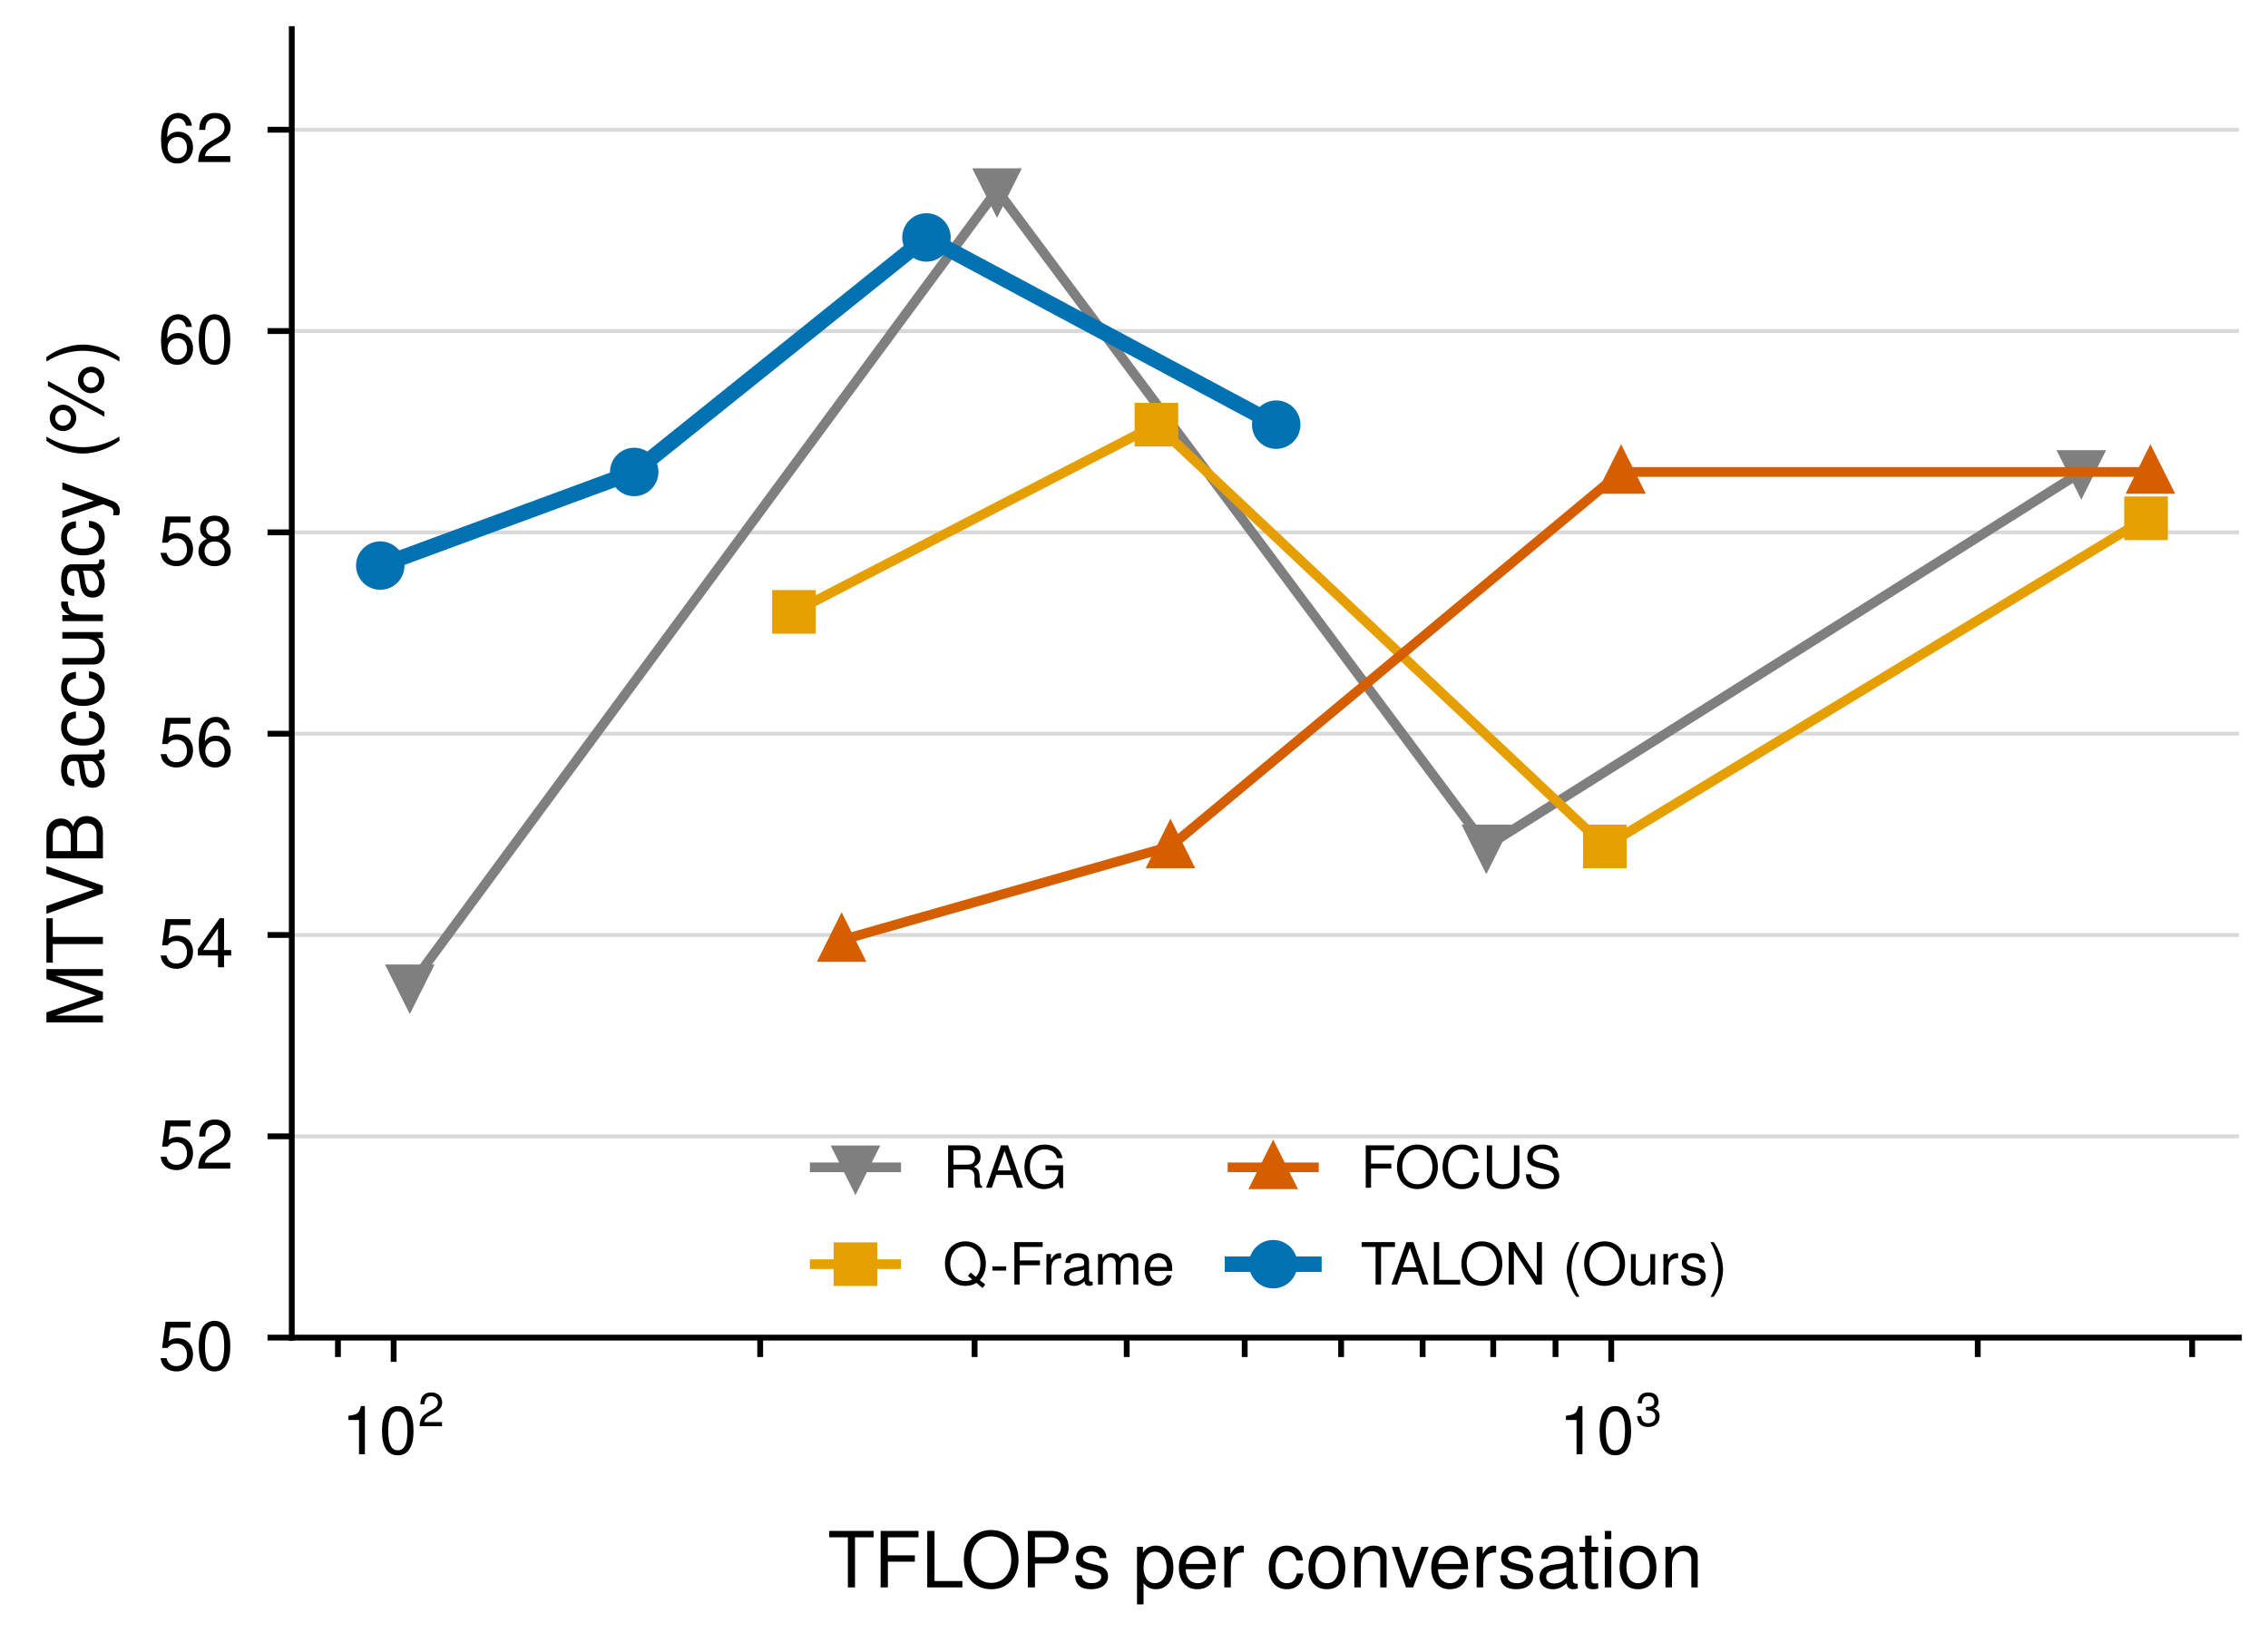
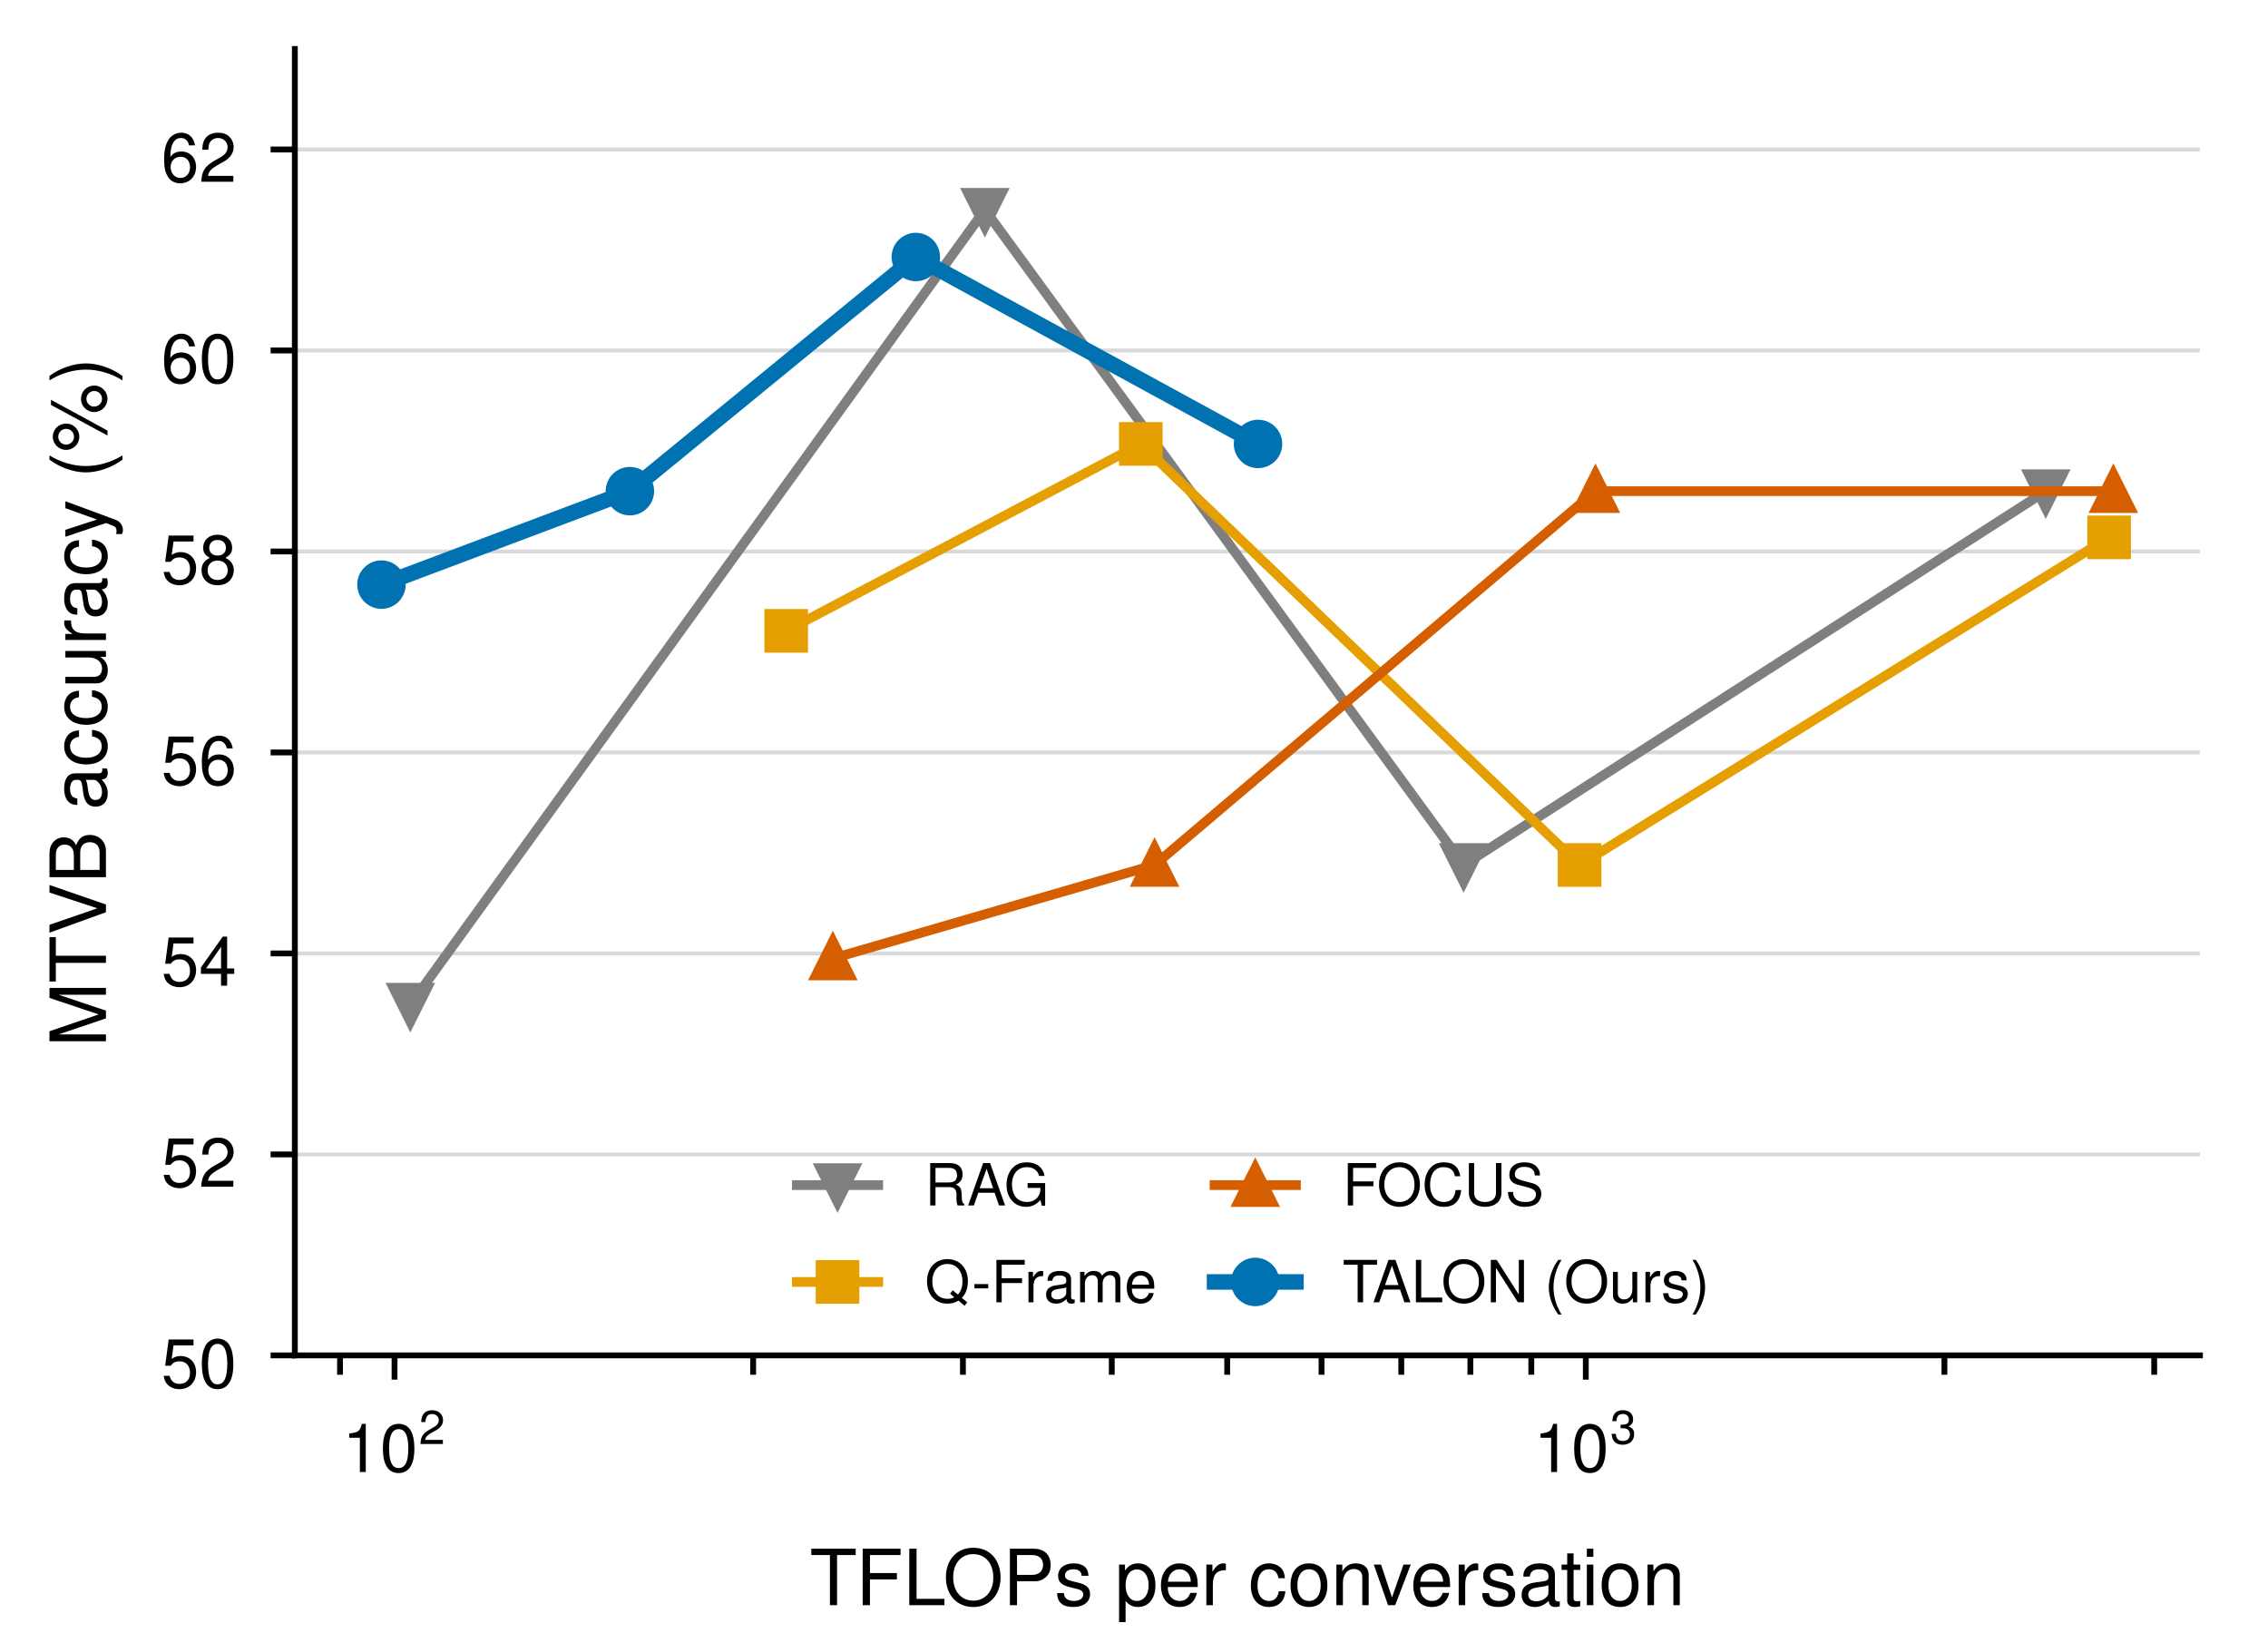
<svg xmlns="http://www.w3.org/2000/svg" xmlns:xlink="http://www.w3.org/1999/xlink" width="234pt" height="168.48pt" viewBox="0 0 234 168.48" version="1.1">
  <defs>
    <style type="text/css">*{stroke-linejoin: round; stroke-linecap: butt}</style>
  </defs>
  <g id="figure_1">
    <g id="patch_1">
      <path d="M 0 168.48  L 234 168.48  L 234 0  L 0 0  z " style="fill: #ffffff" />
    </g>
    <g id="axes_1">
      <g id="patch_2">
-         <path d="M 30.103 138.005  L 231 138.005  L 231 3  L 30.103 3  z " style="fill: #ffffff" />
+         <path d="M 30.42 139.838  L 226.98 139.838  L 226.98 5.054  L 30.42 5.054  z " style="fill: #ffffff" />
      </g>
      <g id="matplotlib.axis_1">
        <g id="xtick_1">
          <g id="line2d_1">
            <defs>
-               <path id="md2372032d4" d="M 0 0  L 0 2.5  " style="stroke: #000000; stroke-width: 0.6" />
+               <path id="m56f54d2861" d="M 0 0  L 0 2.5  " style="stroke: #000000; stroke-width: 0.6" />
            </defs>
            <g>
-               <use xlink:href="#md2372032d4" x="40.616" y="138.005" style="stroke: #000000; stroke-width: 0.6" />
+               <use xlink:href="#m56f54d2861" x="40.706" y="139.838" style="stroke: #000000; stroke-width: 0.6" />
            </g>
          </g>
          <g id="text_1">
-             <g transform="translate(35.22628 150.6688)">
+             <g transform="translate(35.31599 152.5024)">
              <text>
                <tspan x="0" y="-0.631" style="font-size: 7px; font-family: 'Helvetica Neue'">1</tspan>
                <tspan x="3.892" y="-0.631" style="font-size: 7px; font-family: 'Helvetica Neue'">0</tspan>
                <tspan x="7.894" y="-3.522" style="font-size: 4.9px; font-family: 'Helvetica Neue'">2</tspan>
              </text>
            </g>
          </g>
        </g>
        <g id="xtick_2">
          <g id="line2d_2">
            <g>
-               <use xlink:href="#md2372032d4" x="166.238" y="138.005" style="stroke: #000000; stroke-width: 0.6" />
+               <use xlink:href="#m56f54d2861" x="163.616" y="139.838" style="stroke: #000000; stroke-width: 0.6" />
            </g>
          </g>
          <g id="text_2">
-             <g transform="translate(160.8478 150.6688)">
+             <g transform="translate(158.226 152.5024)">
              <text>
                <tspan x="0" y="-0.631" style="font-size: 7px; font-family: 'Helvetica Neue'">1</tspan>
                <tspan x="3.892" y="-0.631" style="font-size: 7px; font-family: 'Helvetica Neue'">0</tspan>
                <tspan x="7.894" y="-3.522" style="font-size: 4.9px; font-family: 'Helvetica Neue'">3</tspan>
              </text>
            </g>
          </g>
        </g>
        <g id="xtick_3">
          <g id="line2d_3">
            <defs>
-               <path id="mc043a4541f" d="M 0 0  L 0 2  " style="stroke: #000000; stroke-width: 0.6" />
+               <path id="m73130291bb" d="M 0 0  L 0 2  " style="stroke: #000000; stroke-width: 0.6" />
            </defs>
            <g>
-               <use xlink:href="#mc043a4541f" x="34.868" y="138.005" style="stroke: #000000; stroke-width: 0.6" />
+               <use xlink:href="#m73130291bb" x="35.082" y="139.838" style="stroke: #000000; stroke-width: 0.6" />
            </g>
          </g>
        </g>
        <g id="xtick_4">
          <g id="line2d_4">
            <g>
-               <use xlink:href="#mc043a4541f" x="78.432" y="138.005" style="stroke: #000000; stroke-width: 0.6" />
+               <use xlink:href="#m73130291bb" x="77.706" y="139.838" style="stroke: #000000; stroke-width: 0.6" />
            </g>
          </g>
        </g>
        <g id="xtick_5">
          <g id="line2d_5">
            <g>
-               <use xlink:href="#mc043a4541f" x="100.553" y="138.005" style="stroke: #000000; stroke-width: 0.6" />
+               <use xlink:href="#m73130291bb" x="99.349" y="139.838" style="stroke: #000000; stroke-width: 0.6" />
            </g>
          </g>
        </g>
        <g id="xtick_6">
          <g id="line2d_6">
            <g>
-               <use xlink:href="#mc043a4541f" x="116.248" y="138.005" style="stroke: #000000; stroke-width: 0.6" />
+               <use xlink:href="#m73130291bb" x="114.705" y="139.838" style="stroke: #000000; stroke-width: 0.6" />
            </g>
          </g>
        </g>
        <g id="xtick_7">
          <g id="line2d_7">
            <g>
-               <use xlink:href="#mc043a4541f" x="128.422" y="138.005" style="stroke: #000000; stroke-width: 0.6" />
+               <use xlink:href="#m73130291bb" x="126.616" y="139.838" style="stroke: #000000; stroke-width: 0.6" />
            </g>
          </g>
        </g>
        <g id="xtick_8">
          <g id="line2d_8">
            <g>
-               <use xlink:href="#mc043a4541f" x="138.369" y="138.005" style="stroke: #000000; stroke-width: 0.6" />
+               <use xlink:href="#m73130291bb" x="136.349" y="139.838" style="stroke: #000000; stroke-width: 0.6" />
            </g>
          </g>
        </g>
        <g id="xtick_9">
          <g id="line2d_9">
            <g>
-               <use xlink:href="#mc043a4541f" x="146.779" y="138.005" style="stroke: #000000; stroke-width: 0.6" />
+               <use xlink:href="#m73130291bb" x="144.577" y="139.838" style="stroke: #000000; stroke-width: 0.6" />
            </g>
          </g>
        </g>
        <g id="xtick_10">
          <g id="line2d_10">
            <g>
-               <use xlink:href="#mc043a4541f" x="154.064" y="138.005" style="stroke: #000000; stroke-width: 0.6" />
+               <use xlink:href="#m73130291bb" x="151.705" y="139.838" style="stroke: #000000; stroke-width: 0.6" />
            </g>
          </g>
        </g>
        <g id="xtick_11">
          <g id="line2d_11">
            <g>
-               <use xlink:href="#mc043a4541f" x="160.49" y="138.005" style="stroke: #000000; stroke-width: 0.6" />
+               <use xlink:href="#m73130291bb" x="157.992" y="139.838" style="stroke: #000000; stroke-width: 0.6" />
            </g>
          </g>
        </g>
        <g id="xtick_12">
          <g id="line2d_12">
            <g>
-               <use xlink:href="#mc043a4541f" x="204.054" y="138.005" style="stroke: #000000; stroke-width: 0.6" />
+               <use xlink:href="#m73130291bb" x="200.616" y="139.838" style="stroke: #000000; stroke-width: 0.6" />
            </g>
          </g>
        </g>
        <g id="xtick_13">
          <g id="line2d_13">
            <g>
-               <use xlink:href="#mc043a4541f" x="226.175" y="138.005" style="stroke: #000000; stroke-width: 0.6" />
+               <use xlink:href="#m73130291bb" x="222.259" y="139.838" style="stroke: #000000; stroke-width: 0.6" />
            </g>
          </g>
        </g>
        <g id="text_3">
-           <text style="font-size: 8px; font-family: 'Helvetica Neue', 'Helvetica', 'Arial', 'TeX Gyre Heros', 'Nimbus Sans', 'Liberation Sans', 'DejaVu Sans', sans-serif; text-anchor: middle" x="130.552" y="163.776" transform="rotate(-0 130.5516 163.7758)">TFLOPs per conversation</text>
+           <text style="font-size: 8px; font-family: 'Helvetica Neue', 'Helvetica', 'Arial', 'TeX Gyre Heros', 'Nimbus Sans', 'Liberation Sans', 'DejaVu Sans', sans-serif; text-anchor: middle" x="128.7" y="165.609" transform="rotate(-0 128.7 165.6094)">TFLOPs per conversation</text>
        </g>
      </g>
      <g id="matplotlib.axis_2">
        <g id="ytick_1">
          <g id="line2d_14">
-             <path d="M 30.103 138.005  L 231 138.005  " clip-path="url(#pf7dfcb6754)" style="fill: none; stroke: #d9d9d9; stroke-width: 0.4; stroke-linecap: square" />
+             <path d="M 30.42 139.838  L 226.98 139.838  " clip-path="url(#p18e8fd5a39)" style="fill: none; stroke: #d9d9d9; stroke-width: 0.4; stroke-linecap: square" />
          </g>
          <g id="line2d_15">
            <defs>
-               <path id="m94fce81642" d="M 0 0  L -2.5 0  " style="stroke: #000000; stroke-width: 0.6" />
+               <path id="m559d681cb4" d="M 0 0  L -2.5 0  " style="stroke: #000000; stroke-width: 0.6" />
            </defs>
            <g>
-               <use xlink:href="#m94fce81642" x="30.103" y="138.005" style="stroke: #000000; stroke-width: 0.6" />
+               <use xlink:href="#m559d681cb4" x="30.42" y="139.838" style="stroke: #000000; stroke-width: 0.6" />
            </g>
          </g>
          <g id="text_4">
-             <text style="font-size: 7px; font-family: 'Helvetica Neue', 'Helvetica', 'Arial', 'TeX Gyre Heros', 'Nimbus Sans', 'Liberation Sans', 'DejaVu Sans', sans-serif; text-anchor: end" x="24.103" y="141.337" transform="rotate(-0 24.10337 141.3368)">50</text>
+             <text style="font-size: 7px; font-family: 'Helvetica Neue', 'Helvetica', 'Arial', 'TeX Gyre Heros', 'Nimbus Sans', 'Liberation Sans', 'DejaVu Sans', sans-serif; text-anchor: end" x="24.42" y="143.17" transform="rotate(-0 24.42 143.1704)">50</text>
          </g>
        </g>
        <g id="ytick_2">
          <g id="line2d_16">
-             <path d="M 30.103 117.235  L 231 117.235  " clip-path="url(#pf7dfcb6754)" style="fill: none; stroke: #d9d9d9; stroke-width: 0.4; stroke-linecap: square" />
+             <path d="M 30.42 119.102  L 226.98 119.102  " clip-path="url(#p18e8fd5a39)" style="fill: none; stroke: #d9d9d9; stroke-width: 0.4; stroke-linecap: square" />
          </g>
          <g id="line2d_17">
            <g>
-               <use xlink:href="#m94fce81642" x="30.103" y="117.235" style="stroke: #000000; stroke-width: 0.6" />
+               <use xlink:href="#m559d681cb4" x="30.42" y="119.102" style="stroke: #000000; stroke-width: 0.6" />
            </g>
          </g>
          <g id="text_5">
-             <text style="font-size: 7px; font-family: 'Helvetica Neue', 'Helvetica', 'Arial', 'TeX Gyre Heros', 'Nimbus Sans', 'Liberation Sans', 'DejaVu Sans', sans-serif; text-anchor: end" x="24.103" y="120.567" transform="rotate(-0 24.10337 120.5668)">52</text>
+             <text style="font-size: 7px; font-family: 'Helvetica Neue', 'Helvetica', 'Arial', 'TeX Gyre Heros', 'Nimbus Sans', 'Liberation Sans', 'DejaVu Sans', sans-serif; text-anchor: end" x="24.42" y="122.434" transform="rotate(-0 24.42 122.4344)">52</text>
          </g>
        </g>
        <g id="ytick_3">
          <g id="line2d_18">
-             <path d="M 30.103 96.465  L 231 96.465  " clip-path="url(#pf7dfcb6754)" style="fill: none; stroke: #d9d9d9; stroke-width: 0.4; stroke-linecap: square" />
+             <path d="M 30.42 98.366  L 226.98 98.366  " clip-path="url(#p18e8fd5a39)" style="fill: none; stroke: #d9d9d9; stroke-width: 0.4; stroke-linecap: square" />
          </g>
          <g id="line2d_19">
            <g>
-               <use xlink:href="#m94fce81642" x="30.103" y="96.465" style="stroke: #000000; stroke-width: 0.6" />
+               <use xlink:href="#m559d681cb4" x="30.42" y="98.366" style="stroke: #000000; stroke-width: 0.6" />
            </g>
          </g>
          <g id="text_6">
-             <text style="font-size: 7px; font-family: 'Helvetica Neue', 'Helvetica', 'Arial', 'TeX Gyre Heros', 'Nimbus Sans', 'Liberation Sans', 'DejaVu Sans', sans-serif; text-anchor: end" x="24.103" y="99.797" transform="rotate(-0 24.10337 99.79691)">54</text>
+             <text style="font-size: 7px; font-family: 'Helvetica Neue', 'Helvetica', 'Arial', 'TeX Gyre Heros', 'Nimbus Sans', 'Liberation Sans', 'DejaVu Sans', sans-serif; text-anchor: end" x="24.42" y="101.698" transform="rotate(-0 24.42 101.6984)">54</text>
          </g>
        </g>
        <g id="ytick_4">
          <g id="line2d_20">
-             <path d="M 30.103 75.695  L 231 75.695  " clip-path="url(#pf7dfcb6754)" style="fill: none; stroke: #d9d9d9; stroke-width: 0.4; stroke-linecap: square" />
+             <path d="M 30.42 77.63  L 226.98 77.63  " clip-path="url(#p18e8fd5a39)" style="fill: none; stroke: #d9d9d9; stroke-width: 0.4; stroke-linecap: square" />
          </g>
          <g id="line2d_21">
            <g>
-               <use xlink:href="#m94fce81642" x="30.103" y="75.695" style="stroke: #000000; stroke-width: 0.6" />
+               <use xlink:href="#m559d681cb4" x="30.42" y="77.63" style="stroke: #000000; stroke-width: 0.6" />
            </g>
          </g>
          <g id="text_7">
-             <text style="font-size: 7px; font-family: 'Helvetica Neue', 'Helvetica', 'Arial', 'TeX Gyre Heros', 'Nimbus Sans', 'Liberation Sans', 'DejaVu Sans', sans-serif; text-anchor: end" x="24.103" y="79.027" transform="rotate(-0 24.10337 79.02698)">56</text>
+             <text style="font-size: 7px; font-family: 'Helvetica Neue', 'Helvetica', 'Arial', 'TeX Gyre Heros', 'Nimbus Sans', 'Liberation Sans', 'DejaVu Sans', sans-serif; text-anchor: end" x="24.42" y="80.962" transform="rotate(-0 24.42 80.9624)">56</text>
          </g>
        </g>
        <g id="ytick_5">
          <g id="line2d_22">
-             <path d="M 30.103 54.925  L 231 54.925  " clip-path="url(#pf7dfcb6754)" style="fill: none; stroke: #d9d9d9; stroke-width: 0.4; stroke-linecap: square" />
+             <path d="M 30.42 56.894  L 226.98 56.894  " clip-path="url(#p18e8fd5a39)" style="fill: none; stroke: #d9d9d9; stroke-width: 0.4; stroke-linecap: square" />
          </g>
          <g id="line2d_23">
            <g>
-               <use xlink:href="#m94fce81642" x="30.103" y="54.925" style="stroke: #000000; stroke-width: 0.6" />
+               <use xlink:href="#m559d681cb4" x="30.42" y="56.894" style="stroke: #000000; stroke-width: 0.6" />
            </g>
          </g>
          <g id="text_8">
-             <text style="font-size: 7px; font-family: 'Helvetica Neue', 'Helvetica', 'Arial', 'TeX Gyre Heros', 'Nimbus Sans', 'Liberation Sans', 'DejaVu Sans', sans-serif; text-anchor: end" x="24.103" y="58.257" transform="rotate(-0 24.10337 58.25706)">58</text>
+             <text style="font-size: 7px; font-family: 'Helvetica Neue', 'Helvetica', 'Arial', 'TeX Gyre Heros', 'Nimbus Sans', 'Liberation Sans', 'DejaVu Sans', sans-serif; text-anchor: end" x="24.42" y="60.226" transform="rotate(-0 24.42 60.2264)">58</text>
          </g>
        </g>
        <g id="ytick_6">
          <g id="line2d_24">
-             <path d="M 30.103 34.155  L 231 34.155  " clip-path="url(#pf7dfcb6754)" style="fill: none; stroke: #d9d9d9; stroke-width: 0.4; stroke-linecap: square" />
+             <path d="M 30.42 36.158  L 226.98 36.158  " clip-path="url(#p18e8fd5a39)" style="fill: none; stroke: #d9d9d9; stroke-width: 0.4; stroke-linecap: square" />
          </g>
          <g id="line2d_25">
            <g>
-               <use xlink:href="#m94fce81642" x="30.103" y="34.155" style="stroke: #000000; stroke-width: 0.6" />
+               <use xlink:href="#m559d681cb4" x="30.42" y="36.158" style="stroke: #000000; stroke-width: 0.6" />
            </g>
          </g>
          <g id="text_9">
-             <text style="font-size: 7px; font-family: 'Helvetica Neue', 'Helvetica', 'Arial', 'TeX Gyre Heros', 'Nimbus Sans', 'Liberation Sans', 'DejaVu Sans', sans-serif; text-anchor: end" x="24.103" y="37.487" transform="rotate(-0 24.10337 37.48713)">60</text>
+             <text style="font-size: 7px; font-family: 'Helvetica Neue', 'Helvetica', 'Arial', 'TeX Gyre Heros', 'Nimbus Sans', 'Liberation Sans', 'DejaVu Sans', sans-serif; text-anchor: end" x="24.42" y="39.49" transform="rotate(-0 24.42 39.4904)">60</text>
          </g>
        </g>
        <g id="ytick_7">
          <g id="line2d_26">
-             <path d="M 30.103 13.385  L 231 13.385  " clip-path="url(#pf7dfcb6754)" style="fill: none; stroke: #d9d9d9; stroke-width: 0.4; stroke-linecap: square" />
+             <path d="M 30.42 15.422  L 226.98 15.422  " clip-path="url(#p18e8fd5a39)" style="fill: none; stroke: #d9d9d9; stroke-width: 0.4; stroke-linecap: square" />
          </g>
          <g id="line2d_27">
            <g>
-               <use xlink:href="#m94fce81642" x="30.103" y="13.385" style="stroke: #000000; stroke-width: 0.6" />
+               <use xlink:href="#m559d681cb4" x="30.42" y="15.422" style="stroke: #000000; stroke-width: 0.6" />
            </g>
          </g>
          <g id="text_10">
-             <text style="font-size: 7px; font-family: 'Helvetica Neue', 'Helvetica', 'Arial', 'TeX Gyre Heros', 'Nimbus Sans', 'Liberation Sans', 'DejaVu Sans', sans-serif; text-anchor: end" x="24.103" y="16.717" transform="rotate(-0 24.10337 16.7172)">62</text>
+             <text style="font-size: 7px; font-family: 'Helvetica Neue', 'Helvetica', 'Arial', 'TeX Gyre Heros', 'Nimbus Sans', 'Liberation Sans', 'DejaVu Sans', sans-serif; text-anchor: end" x="24.42" y="18.754" transform="rotate(-0 24.42 18.7544)">62</text>
          </g>
        </g>
        <g id="text_11">
-           <text style="font-size: 8px; font-family: 'Helvetica Neue', 'Helvetica', 'Arial', 'TeX Gyre Heros', 'Nimbus Sans', 'Liberation Sans', 'DejaVu Sans', sans-serif; text-anchor: middle" x="10.616" y="70.502" transform="rotate(-90 10.61624 70.5025)">MTVB accuracy (%)</text>
+           <text style="font-size: 8px; font-family: 'Helvetica Neue', 'Helvetica', 'Arial', 'TeX Gyre Heros', 'Nimbus Sans', 'Liberation Sans', 'DejaVu Sans', sans-serif; text-anchor: middle" x="10.933" y="72.446" transform="rotate(-90 10.93287 72.4464)">MTVB accuracy (%)</text>
        </g>
      </g>
      <g id="line2d_28">
-         <path d="M 42.282 101.761  L 102.867 19.616  L 153.35 87.326  L 214.739 48.694  " clip-path="url(#pf7dfcb6754)" style="fill: none; stroke: #7f7f7f; stroke-linecap: square" />
+         <path d="M 42.336 103.654  L 101.613 21.643  L 151.006 89.243  L 211.07 50.674  " clip-path="url(#p18e8fd5a39)" style="fill: none; stroke: #7f7f7f; stroke-linecap: square" />
        <defs>
-           <path id="m6dd57aa380" d="M -0 1.75  L 1.75 -1.75  L -1.75 -1.75  z " style="stroke: #7f7f7f; stroke-linejoin: miter" />
+           <path id="m9eb6e48b61" d="M -0 1.75  L 1.75 -1.75  L -1.75 -1.75  z " style="stroke: #7f7f7f; stroke-linejoin: miter" />
        </defs>
-         <g clip-path="url(#pf7dfcb6754)">
-           <use xlink:href="#m6dd57aa380" x="42.282" y="101.761" style="fill: #7f7f7f; stroke: #7f7f7f; stroke-linejoin: miter" />
-           <use xlink:href="#m6dd57aa380" x="102.867" y="19.616" style="fill: #7f7f7f; stroke: #7f7f7f; stroke-linejoin: miter" />
-           <use xlink:href="#m6dd57aa380" x="153.35" y="87.326" style="fill: #7f7f7f; stroke: #7f7f7f; stroke-linejoin: miter" />
-           <use xlink:href="#m6dd57aa380" x="214.739" y="48.694" style="fill: #7f7f7f; stroke: #7f7f7f; stroke-linejoin: miter" />
+         <g clip-path="url(#p18e8fd5a39)">
+           <use xlink:href="#m9eb6e48b61" x="42.336" y="103.654" style="fill: #7f7f7f; stroke: #7f7f7f; stroke-linejoin: miter" />
+           <use xlink:href="#m9eb6e48b61" x="101.613" y="21.643" style="fill: #7f7f7f; stroke: #7f7f7f; stroke-linejoin: miter" />
+           <use xlink:href="#m9eb6e48b61" x="151.006" y="89.243" style="fill: #7f7f7f; stroke: #7f7f7f; stroke-linejoin: miter" />
+           <use xlink:href="#m9eb6e48b61" x="211.07" y="50.674" style="fill: #7f7f7f; stroke: #7f7f7f; stroke-linejoin: miter" />
        </g>
      </g>
      <g id="line2d_29">
-         <path d="M 81.919 63.129  L 119.311 43.813  L 165.579 87.326  L 221.418 53.471  " clip-path="url(#pf7dfcb6754)" style="fill: none; stroke: #e69f00; stroke-linecap: square" />
+         <path d="M 81.117 65.085  L 117.702 45.801  L 162.972 89.243  L 217.605 55.443  " clip-path="url(#p18e8fd5a39)" style="fill: none; stroke: #e69f00; stroke-linecap: square" />
        <defs>
-           <path id="m20655650c0" d="M -1.75 1.75  L 1.75 1.75  L 1.75 -1.75  L -1.75 -1.75  z " style="stroke: #e69f00; stroke-linejoin: miter" />
+           <path id="m37dd24dab8" d="M -1.75 1.75  L 1.75 1.75  L 1.75 -1.75  L -1.75 -1.75  z " style="stroke: #e69f00; stroke-linejoin: miter" />
        </defs>
-         <g clip-path="url(#pf7dfcb6754)">
-           <use xlink:href="#m20655650c0" x="81.919" y="63.129" style="fill: #e69f00; stroke: #e69f00; stroke-linejoin: miter" />
-           <use xlink:href="#m20655650c0" x="119.311" y="43.813" style="fill: #e69f00; stroke: #e69f00; stroke-linejoin: miter" />
-           <use xlink:href="#m20655650c0" x="165.579" y="87.326" style="fill: #e69f00; stroke: #e69f00; stroke-linejoin: miter" />
-           <use xlink:href="#m20655650c0" x="221.418" y="53.471" style="fill: #e69f00; stroke: #e69f00; stroke-linejoin: miter" />
+         <g clip-path="url(#p18e8fd5a39)">
+           <use xlink:href="#m37dd24dab8" x="81.117" y="65.085" style="fill: #e69f00; stroke: #e69f00; stroke-linejoin: miter" />
+           <use xlink:href="#m37dd24dab8" x="117.702" y="45.801" style="fill: #e69f00; stroke: #e69f00; stroke-linejoin: miter" />
+           <use xlink:href="#m37dd24dab8" x="162.972" y="89.243" style="fill: #e69f00; stroke: #e69f00; stroke-linejoin: miter" />
+           <use xlink:href="#m37dd24dab8" x="217.605" y="55.443" style="fill: #e69f00; stroke: #e69f00; stroke-linejoin: miter" />
        </g>
      </g>
      <g id="line2d_30">
-         <path d="M 86.834 96.984  L 120.762 87.326  L 167.254 48.694  L 221.868 48.694  " clip-path="url(#pf7dfcb6754)" style="fill: none; stroke: #d55e00; stroke-linecap: square" />
+         <path d="M 85.926 98.885  L 119.121 89.243  L 164.61 50.674  L 218.045 50.674  " clip-path="url(#p18e8fd5a39)" style="fill: none; stroke: #d55e00; stroke-linecap: square" />
        <defs>
-           <path id="m1b547b88ee" d="M 0 -1.75  L -1.75 1.75  L 1.75 1.75  z " style="stroke: #d55e00; stroke-linejoin: miter" />
+           <path id="m023f02c074" d="M 0 -1.75  L -1.75 1.75  L 1.75 1.75  z " style="stroke: #d55e00; stroke-linejoin: miter" />
        </defs>
-         <g clip-path="url(#pf7dfcb6754)">
-           <use xlink:href="#m1b547b88ee" x="86.834" y="96.984" style="fill: #d55e00; stroke: #d55e00; stroke-linejoin: miter" />
-           <use xlink:href="#m1b547b88ee" x="120.762" y="87.326" style="fill: #d55e00; stroke: #d55e00; stroke-linejoin: miter" />
-           <use xlink:href="#m1b547b88ee" x="167.254" y="48.694" style="fill: #d55e00; stroke: #d55e00; stroke-linejoin: miter" />
-           <use xlink:href="#m1b547b88ee" x="221.868" y="48.694" style="fill: #d55e00; stroke: #d55e00; stroke-linejoin: miter" />
+         <g clip-path="url(#p18e8fd5a39)">
+           <use xlink:href="#m023f02c074" x="85.926" y="98.885" style="fill: #d55e00; stroke: #d55e00; stroke-linejoin: miter" />
+           <use xlink:href="#m023f02c074" x="119.121" y="89.243" style="fill: #d55e00; stroke: #d55e00; stroke-linejoin: miter" />
+           <use xlink:href="#m023f02c074" x="164.61" y="50.674" style="fill: #d55e00; stroke: #d55e00; stroke-linejoin: miter" />
+           <use xlink:href="#m023f02c074" x="218.045" y="50.674" style="fill: #d55e00; stroke: #d55e00; stroke-linejoin: miter" />
        </g>
      </g>
      <g id="patch_3">
-         <path d="M 30.103 138.005  L 30.103 3  " style="fill: none; stroke: #000000; stroke-width: 0.6; stroke-linejoin: miter; stroke-linecap: square" />
+         <path d="M 30.42 139.838  L 30.42 5.054  " style="fill: none; stroke: #000000; stroke-width: 0.6; stroke-linejoin: miter; stroke-linecap: square" />
      </g>
      <g id="patch_4">
-         <path d="M 30.103 138.005  L 231 138.005  " style="fill: none; stroke: #000000; stroke-width: 0.6; stroke-linejoin: miter; stroke-linecap: square" />
+         <path d="M 30.42 139.838  L 226.98 139.838  " style="fill: none; stroke: #000000; stroke-width: 0.6; stroke-linejoin: miter; stroke-linecap: square" />
      </g>
      <g id="line2d_31">
-         <path d="M 39.235 58.352  L 65.434 48.694  L 95.587 24.497  L 131.673 43.813  " clip-path="url(#pf7dfcb6754)" style="fill: none; stroke: #0072b2; stroke-width: 1.6; stroke-linecap: square" />
+         <path d="M 39.355 60.316  L 64.988 50.674  L 94.49 26.516  L 129.797 45.801  " clip-path="url(#p18e8fd5a39)" style="fill: none; stroke: #0072b2; stroke-width: 1.6; stroke-linecap: square" />
        <defs>
-           <path id="m53aeb3f9f3" d="M 0 2  C 0.53 2 1.039 1.789 1.414 1.414  C 1.789 1.039 2 0.53 2 0  C 2 -0.53 1.789 -1.039 1.414 -1.414  C 1.039 -1.789 0.53 -2 0 -2  C -0.53 -2 -1.039 -1.789 -1.414 -1.414  C -1.789 -1.039 -2 -0.53 -2 0  C -2 0.53 -1.789 1.039 -1.414 1.414  C -1.039 1.789 -0.53 2 0 2  z " style="stroke: #0072b2" />
+           <path id="m91bbaf8480" d="M 0 2  C 0.53 2 1.039 1.789 1.414 1.414  C 1.789 1.039 2 0.53 2 0  C 2 -0.53 1.789 -1.039 1.414 -1.414  C 1.039 -1.789 0.53 -2 0 -2  C -0.53 -2 -1.039 -1.789 -1.414 -1.414  C -1.789 -1.039 -2 -0.53 -2 0  C -2 0.53 -1.789 1.039 -1.414 1.414  C -1.039 1.789 -0.53 2 0 2  z " style="stroke: #0072b2" />
        </defs>
-         <g clip-path="url(#pf7dfcb6754)">
-           <use xlink:href="#m53aeb3f9f3" x="39.235" y="58.352" style="fill: #0072b2; stroke: #0072b2" />
-           <use xlink:href="#m53aeb3f9f3" x="65.434" y="48.694" style="fill: #0072b2; stroke: #0072b2" />
-           <use xlink:href="#m53aeb3f9f3" x="95.587" y="24.497" style="fill: #0072b2; stroke: #0072b2" />
-           <use xlink:href="#m53aeb3f9f3" x="131.673" y="43.813" style="fill: #0072b2; stroke: #0072b2" />
+         <g clip-path="url(#p18e8fd5a39)">
+           <use xlink:href="#m91bbaf8480" x="39.355" y="60.316" style="fill: #0072b2; stroke: #0072b2" />
+           <use xlink:href="#m91bbaf8480" x="64.988" y="50.674" style="fill: #0072b2; stroke: #0072b2" />
+           <use xlink:href="#m91bbaf8480" x="94.49" y="26.516" style="fill: #0072b2; stroke: #0072b2" />
+           <use xlink:href="#m91bbaf8480" x="129.797" y="45.801" style="fill: #0072b2; stroke: #0072b2" />
        </g>
      </g>
      <g id="legend_1">
        <g id="line2d_32">
-           <path d="M 84.063 120.437  L 88.263 120.437  L 92.463 120.437  " style="fill: none; stroke: #7f7f7f; stroke-linecap: square" />
+           <path d="M 82.212 122.27  L 86.412 122.27  L 90.612 122.27  " style="fill: none; stroke: #7f7f7f; stroke-linecap: square" />
          <g>
-             <use xlink:href="#m6dd57aa380" x="88.263" y="120.437" style="fill: #7f7f7f; stroke: #7f7f7f; stroke-linejoin: miter" />
+             <use xlink:href="#m9eb6e48b61" x="86.412" y="122.27" style="fill: #7f7f7f; stroke: #7f7f7f; stroke-linejoin: miter" />
          </g>
        </g>
        <g id="text_12">
-           <text style="font-size: 6px; font-family: 'Helvetica Neue', 'Helvetica', 'Arial', 'TeX Gyre Heros', 'Nimbus Sans', 'Liberation Sans', 'DejaVu Sans', sans-serif; text-anchor: start" x="97.263" y="122.537" transform="rotate(-0 97.26328 122.5368)">RAG</text>
+           <text style="font-size: 6px; font-family: 'Helvetica Neue', 'Helvetica', 'Arial', 'TeX Gyre Heros', 'Nimbus Sans', 'Liberation Sans', 'DejaVu Sans', sans-serif; text-anchor: start" x="95.412" y="124.37" transform="rotate(-0 95.41172 124.3704)">RAG</text>
        </g>
        <g id="line2d_33">
-           <path d="M 84.063 130.427  L 88.263 130.427  L 92.463 130.427  " style="fill: none; stroke: #e69f00; stroke-linecap: square" />
+           <path d="M 82.212 132.26  L 86.412 132.26  L 90.612 132.26  " style="fill: none; stroke: #e69f00; stroke-linecap: square" />
          <g>
-             <use xlink:href="#m20655650c0" x="88.263" y="130.427" style="fill: #e69f00; stroke: #e69f00; stroke-linejoin: miter" />
+             <use xlink:href="#m37dd24dab8" x="86.412" y="132.26" style="fill: #e69f00; stroke: #e69f00; stroke-linejoin: miter" />
          </g>
        </g>
        <g id="text_13">
-           <text style="font-size: 6px; font-family: 'Helvetica Neue', 'Helvetica', 'Arial', 'TeX Gyre Heros', 'Nimbus Sans', 'Liberation Sans', 'DejaVu Sans', sans-serif; text-anchor: start" x="97.263" y="132.527" transform="rotate(-0 97.26328 132.5268)">Q-Frame</text>
+           <text style="font-size: 6px; font-family: 'Helvetica Neue', 'Helvetica', 'Arial', 'TeX Gyre Heros', 'Nimbus Sans', 'Liberation Sans', 'DejaVu Sans', sans-serif; text-anchor: start" x="95.412" y="134.36" transform="rotate(-0 95.41172 134.3604)">Q-Frame</text>
        </g>
        <g id="line2d_34">
-           <path d="M 127.162 120.437  L 131.362 120.437  L 135.562 120.437  " style="fill: none; stroke: #d55e00; stroke-linecap: square" />
+           <path d="M 125.31 122.27  L 129.51 122.27  L 133.71 122.27  " style="fill: none; stroke: #d55e00; stroke-linecap: square" />
          <g>
-             <use xlink:href="#m1b547b88ee" x="131.362" y="120.437" style="fill: #d55e00; stroke: #d55e00; stroke-linejoin: miter" />
+             <use xlink:href="#m023f02c074" x="129.51" y="122.27" style="fill: #d55e00; stroke: #d55e00; stroke-linejoin: miter" />
          </g>
        </g>
        <g id="text_14">
-           <text style="font-size: 6px; font-family: 'Helvetica Neue', 'Helvetica', 'Arial', 'TeX Gyre Heros', 'Nimbus Sans', 'Liberation Sans', 'DejaVu Sans', sans-serif; text-anchor: start" x="140.362" y="122.537" transform="rotate(-0 140.362 122.5368)">FOCUS</text>
+           <text style="font-size: 6px; font-family: 'Helvetica Neue', 'Helvetica', 'Arial', 'TeX Gyre Heros', 'Nimbus Sans', 'Liberation Sans', 'DejaVu Sans', sans-serif; text-anchor: start" x="138.51" y="124.37" transform="rotate(-0 138.5105 124.3704)">FOCUS</text>
        </g>
        <g id="line2d_35">
-           <path d="M 127.162 130.427  L 131.362 130.427  L 135.562 130.427  " style="fill: none; stroke: #0072b2; stroke-width: 1.6; stroke-linecap: square" />
+           <path d="M 125.31 132.26  L 129.51 132.26  L 133.71 132.26  " style="fill: none; stroke: #0072b2; stroke-width: 1.6; stroke-linecap: square" />
          <g>
-             <use xlink:href="#m53aeb3f9f3" x="131.362" y="130.427" style="fill: #0072b2; stroke: #0072b2" />
+             <use xlink:href="#m91bbaf8480" x="129.51" y="132.26" style="fill: #0072b2; stroke: #0072b2" />
          </g>
        </g>
        <g id="text_15">
-           <text style="font-size: 6px; font-family: 'Helvetica Neue', 'Helvetica', 'Arial', 'TeX Gyre Heros', 'Nimbus Sans', 'Liberation Sans', 'DejaVu Sans', sans-serif; text-anchor: start" x="140.362" y="132.527" transform="rotate(-0 140.362 132.5268)">TALON (Ours)</text>
+           <text style="font-size: 6px; font-family: 'Helvetica Neue', 'Helvetica', 'Arial', 'TeX Gyre Heros', 'Nimbus Sans', 'Liberation Sans', 'DejaVu Sans', sans-serif; text-anchor: start" x="138.51" y="134.36" transform="rotate(-0 138.5105 134.3604)">TALON (Ours)</text>
        </g>
      </g>
    </g>
  </g>
  <defs>
-     <clipPath id="pf7dfcb6754">
-       <rect x="30.103" y="3" width="200.896" height="135.005" />
+     <clipPath id="p18e8fd5a39">
+       <rect x="30.42" y="5.054" width="196.56" height="134.784" />
    </clipPath>
  </defs>
</svg>
